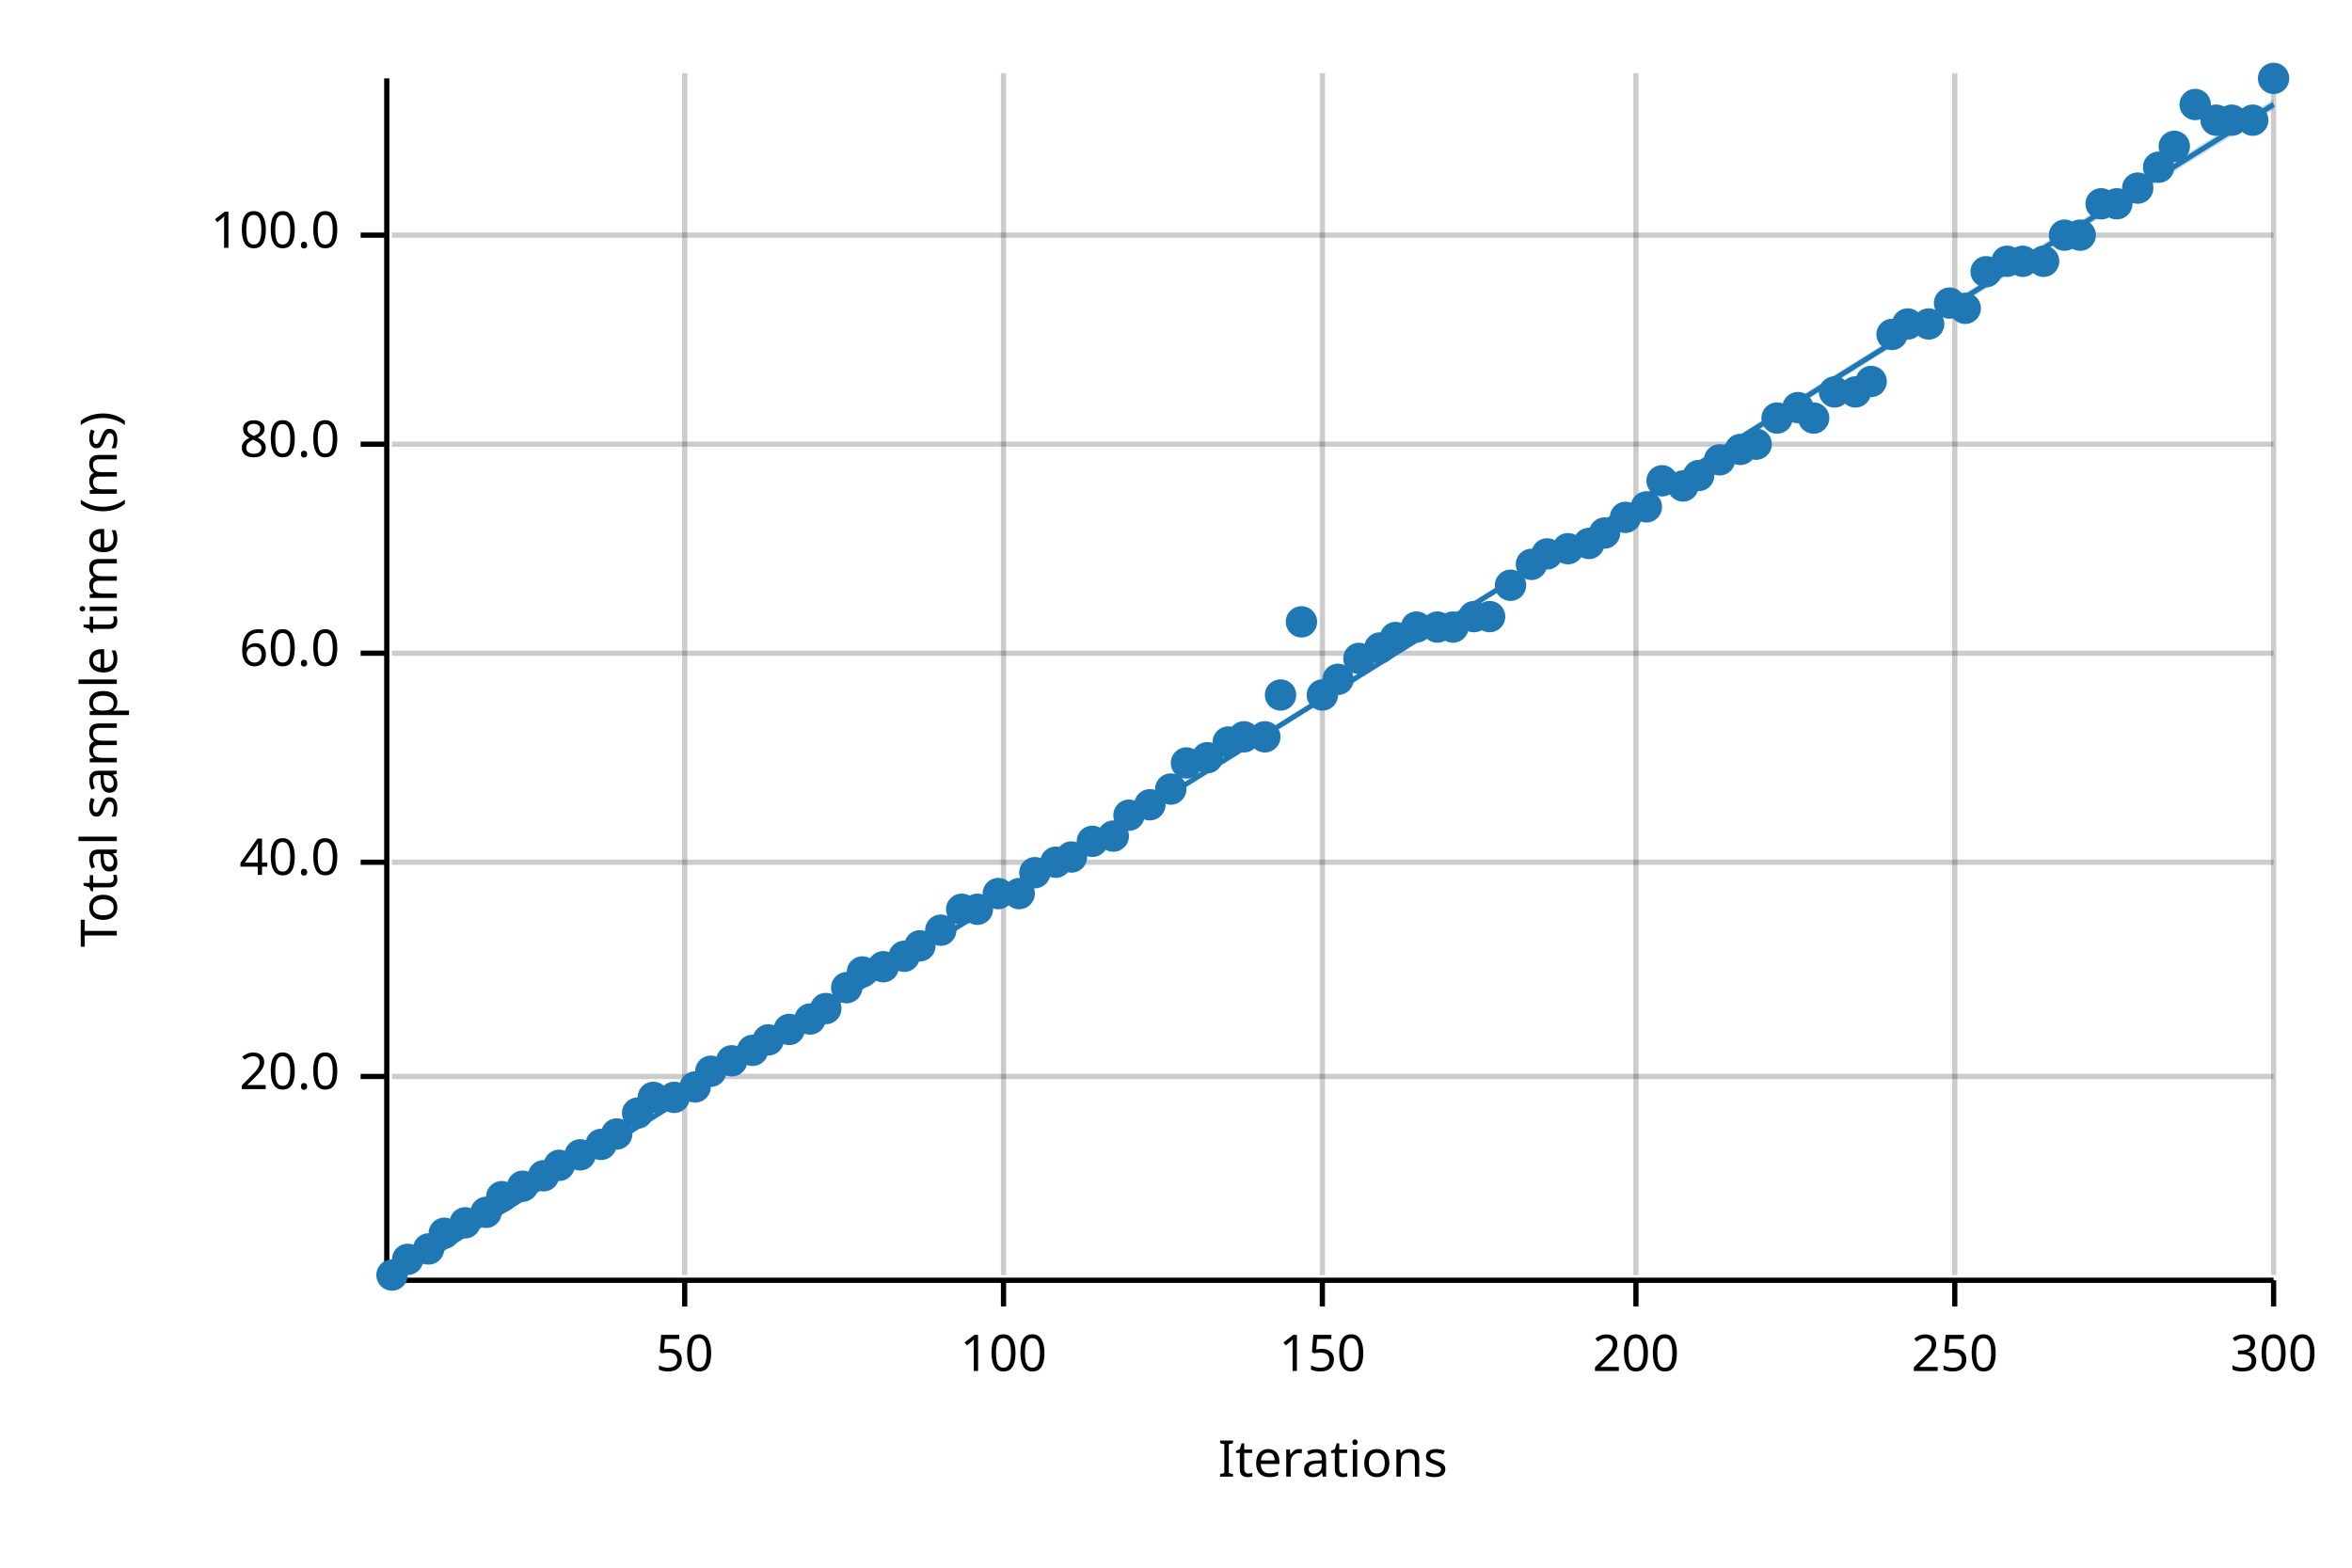
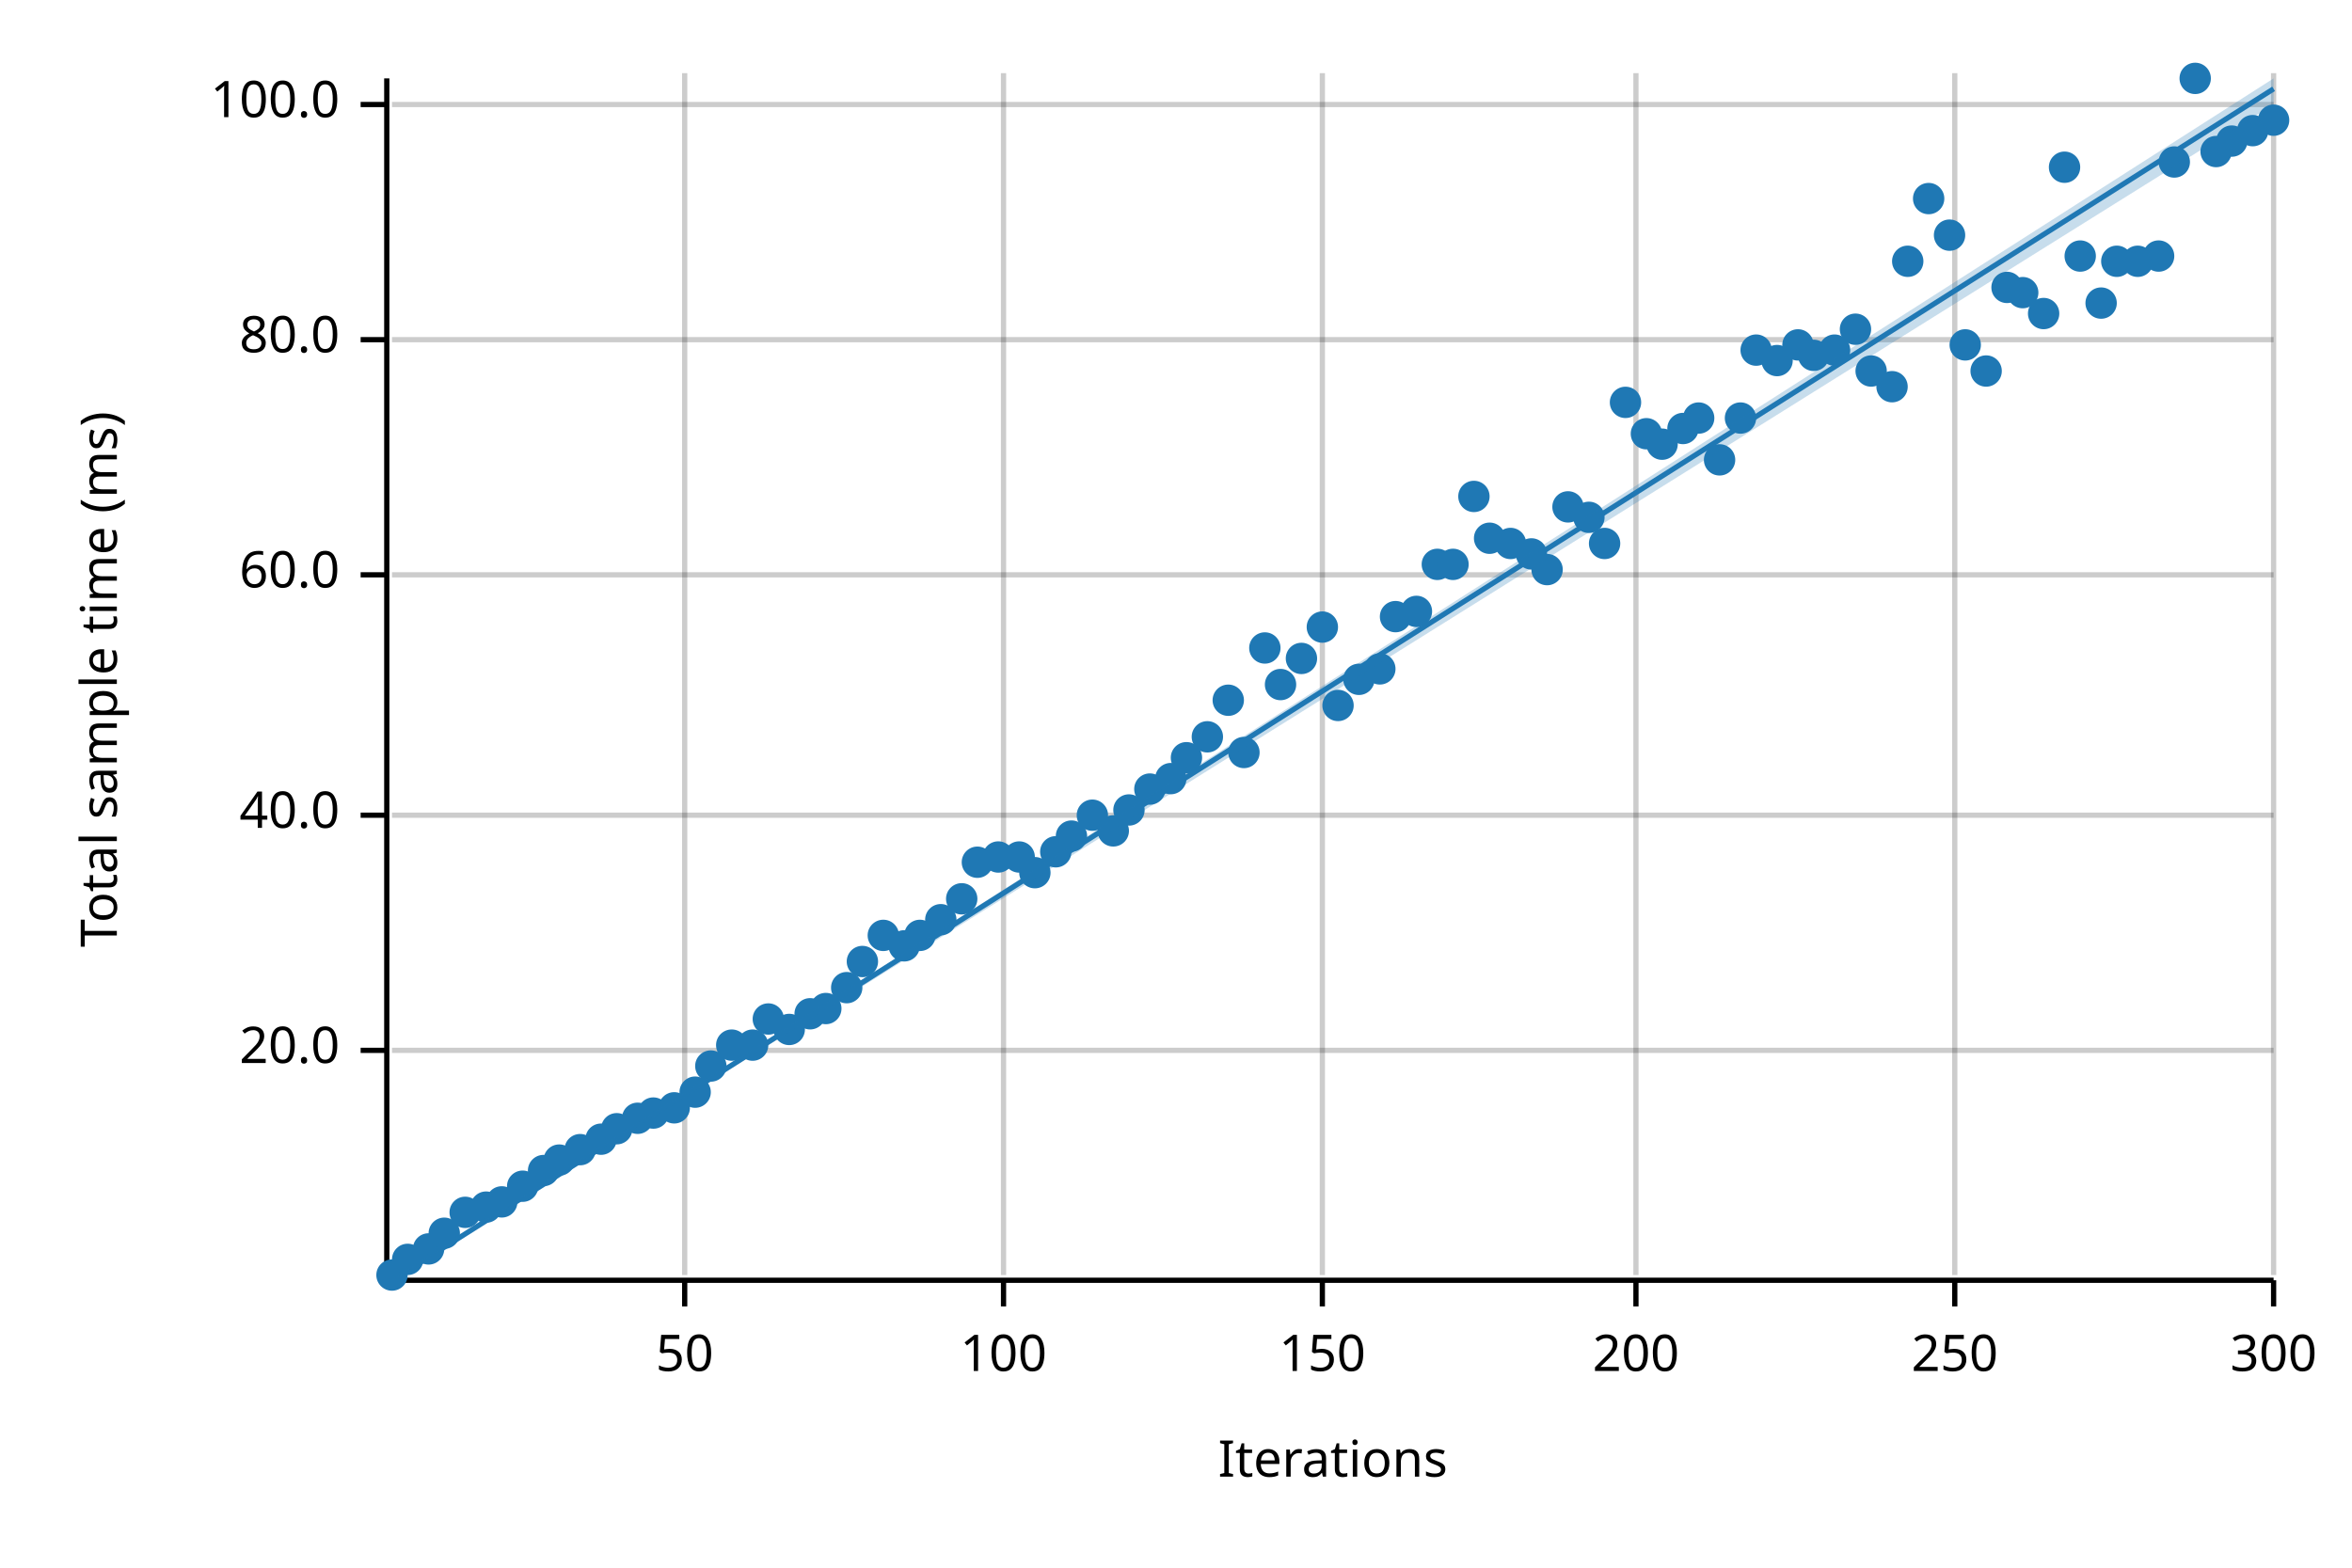
<svg xmlns="http://www.w3.org/2000/svg" width="450" height="300" viewBox="0 0 450 300">
  <text x="15" y="130" dy="0.76em" text-anchor="middle" font-family="sans-serif" font-size="9.677" opacity="1" fill="#000000" transform="rotate(270, 15, 130)">
Total sample time (ms)
</text>
  <text x="255" y="285" dy="-0.5ex" text-anchor="middle" font-family="sans-serif" font-size="9.677" opacity="1" fill="#000000">
Iterations
</text>
  <line opacity="0.2" stroke="#000000" stroke-width="1" x1="131" y1="244" x2="131" y2="14" />
  <line opacity="0.2" stroke="#000000" stroke-width="1" x1="192" y1="244" x2="192" y2="14" />
  <line opacity="0.2" stroke="#000000" stroke-width="1" x1="253" y1="244" x2="253" y2="14" />
  <line opacity="0.2" stroke="#000000" stroke-width="1" x1="313" y1="244" x2="313" y2="14" />
  <line opacity="0.2" stroke="#000000" stroke-width="1" x1="374" y1="244" x2="374" y2="14" />
  <line opacity="0.2" stroke="#000000" stroke-width="1" x1="435" y1="244" x2="435" y2="14" />
-   <line opacity="0.2" stroke="#000000" stroke-width="1" x1="75" y1="206" x2="435" y2="206" />
-   <line opacity="0.2" stroke="#000000" stroke-width="1" x1="75" y1="165" x2="435" y2="165" />
-   <line opacity="0.2" stroke="#000000" stroke-width="1" x1="75" y1="125" x2="435" y2="125" />
-   <line opacity="0.2" stroke="#000000" stroke-width="1" x1="75" y1="85" x2="435" y2="85" />
-   <line opacity="0.2" stroke="#000000" stroke-width="1" x1="75" y1="45" x2="435" y2="45" />
+   <line opacity="0.2" stroke="#000000" stroke-width="1" x1="75" y1="201" x2="435" y2="201" />
+   <line opacity="0.2" stroke="#000000" stroke-width="1" x1="75" y1="156" x2="435" y2="156" />
+   <line opacity="0.2" stroke="#000000" stroke-width="1" x1="75" y1="110" x2="435" y2="110" />
+   <line opacity="0.2" stroke="#000000" stroke-width="1" x1="75" y1="65" x2="435" y2="65" />
+   <line opacity="0.2" stroke="#000000" stroke-width="1" x1="75" y1="20" x2="435" y2="20" />
  <polyline fill="none" opacity="1" stroke="#000000" stroke-width="1" points="74,15 74,245 " />
-   <text x="65" y="206" dy="0.5ex" text-anchor="end" font-family="sans-serif" font-size="9.677" opacity="1" fill="#000000">
+   <text x="65" y="201" dy="0.5ex" text-anchor="end" font-family="sans-serif" font-size="9.677" opacity="1" fill="#000000">
20.0
</text>
-   <polyline fill="none" opacity="1" stroke="#000000" stroke-width="1" points="69,206 74,206 " />
-   <text x="65" y="165" dy="0.5ex" text-anchor="end" font-family="sans-serif" font-size="9.677" opacity="1" fill="#000000">
+   <polyline fill="none" opacity="1" stroke="#000000" stroke-width="1" points="69,201 74,201 " />
+   <text x="65" y="156" dy="0.5ex" text-anchor="end" font-family="sans-serif" font-size="9.677" opacity="1" fill="#000000">
40.0
</text>
-   <polyline fill="none" opacity="1" stroke="#000000" stroke-width="1" points="69,165 74,165 " />
-   <text x="65" y="125" dy="0.5ex" text-anchor="end" font-family="sans-serif" font-size="9.677" opacity="1" fill="#000000">
+   <polyline fill="none" opacity="1" stroke="#000000" stroke-width="1" points="69,156 74,156 " />
+   <text x="65" y="110" dy="0.5ex" text-anchor="end" font-family="sans-serif" font-size="9.677" opacity="1" fill="#000000">
60.0
</text>
-   <polyline fill="none" opacity="1" stroke="#000000" stroke-width="1" points="69,125 74,125 " />
-   <text x="65" y="85" dy="0.5ex" text-anchor="end" font-family="sans-serif" font-size="9.677" opacity="1" fill="#000000">
+   <polyline fill="none" opacity="1" stroke="#000000" stroke-width="1" points="69,110 74,110 " />
+   <text x="65" y="65" dy="0.5ex" text-anchor="end" font-family="sans-serif" font-size="9.677" opacity="1" fill="#000000">
80.0
</text>
-   <polyline fill="none" opacity="1" stroke="#000000" stroke-width="1" points="69,85 74,85 " />
-   <text x="65" y="45" dy="0.5ex" text-anchor="end" font-family="sans-serif" font-size="9.677" opacity="1" fill="#000000">
+   <polyline fill="none" opacity="1" stroke="#000000" stroke-width="1" points="69,65 74,65 " />
+   <text x="65" y="20" dy="0.5ex" text-anchor="end" font-family="sans-serif" font-size="9.677" opacity="1" fill="#000000">
100.0
</text>
-   <polyline fill="none" opacity="1" stroke="#000000" stroke-width="1" points="69,45 74,45 " />
+   <polyline fill="none" opacity="1" stroke="#000000" stroke-width="1" points="69,20 74,20 " />
  <polyline fill="none" opacity="1" stroke="#000000" stroke-width="1" points="75,245 435,245 " />
  <text x="131" y="255" dy="0.76em" text-anchor="middle" font-family="sans-serif" font-size="9.677" opacity="1" fill="#000000">
50
</text>
  <polyline fill="none" opacity="1" stroke="#000000" stroke-width="1" points="131,245 131,250 " />
  <text x="192" y="255" dy="0.76em" text-anchor="middle" font-family="sans-serif" font-size="9.677" opacity="1" fill="#000000">
100
</text>
  <polyline fill="none" opacity="1" stroke="#000000" stroke-width="1" points="192,245 192,250 " />
  <text x="253" y="255" dy="0.76em" text-anchor="middle" font-family="sans-serif" font-size="9.677" opacity="1" fill="#000000">
150
</text>
  <polyline fill="none" opacity="1" stroke="#000000" stroke-width="1" points="253,245 253,250 " />
  <text x="313" y="255" dy="0.76em" text-anchor="middle" font-family="sans-serif" font-size="9.677" opacity="1" fill="#000000">
200
</text>
  <polyline fill="none" opacity="1" stroke="#000000" stroke-width="1" points="313,245 313,250 " />
  <text x="374" y="255" dy="0.76em" text-anchor="middle" font-family="sans-serif" font-size="9.677" opacity="1" fill="#000000">
250
</text>
  <polyline fill="none" opacity="1" stroke="#000000" stroke-width="1" points="374,245 374,250 " />
  <text x="435" y="255" dy="0.76em" text-anchor="middle" font-family="sans-serif" font-size="9.677" opacity="1" fill="#000000">
300
</text>
  <polyline fill="none" opacity="1" stroke="#000000" stroke-width="1" points="435,245 435,250 " />
  <circle cx="75" cy="244" r="3" opacity="1" fill="#1F78B4" stroke="none" />
  <circle cx="78" cy="241" r="3" opacity="1" fill="#1F78B4" stroke="none" />
  <circle cx="82" cy="239" r="3" opacity="1" fill="#1F78B4" stroke="none" />
  <circle cx="85" cy="236" r="3" opacity="1" fill="#1F78B4" stroke="none" />
-   <circle cx="89" cy="234" r="3" opacity="1" fill="#1F78B4" stroke="none" />
-   <circle cx="93" cy="232" r="3" opacity="1" fill="#1F78B4" stroke="none" />
-   <circle cx="96" cy="229" r="3" opacity="1" fill="#1F78B4" stroke="none" />
+   <circle cx="89" cy="232" r="3" opacity="1" fill="#1F78B4" stroke="none" />
+   <circle cx="93" cy="231" r="3" opacity="1" fill="#1F78B4" stroke="none" />
+   <circle cx="96" cy="230" r="3" opacity="1" fill="#1F78B4" stroke="none" />
  <circle cx="100" cy="227" r="3" opacity="1" fill="#1F78B4" stroke="none" />
-   <circle cx="104" cy="225" r="3" opacity="1" fill="#1F78B4" stroke="none" />
-   <circle cx="107" cy="223" r="3" opacity="1" fill="#1F78B4" stroke="none" />
-   <circle cx="111" cy="221" r="3" opacity="1" fill="#1F78B4" stroke="none" />
-   <circle cx="115" cy="219" r="3" opacity="1" fill="#1F78B4" stroke="none" />
-   <circle cx="118" cy="217" r="3" opacity="1" fill="#1F78B4" stroke="none" />
-   <circle cx="122" cy="213" r="3" opacity="1" fill="#1F78B4" stroke="none" />
-   <circle cx="125" cy="210" r="3" opacity="1" fill="#1F78B4" stroke="none" />
-   <circle cx="129" cy="210" r="3" opacity="1" fill="#1F78B4" stroke="none" />
-   <circle cx="133" cy="208" r="3" opacity="1" fill="#1F78B4" stroke="none" />
-   <circle cx="136" cy="205" r="3" opacity="1" fill="#1F78B4" stroke="none" />
-   <circle cx="140" cy="203" r="3" opacity="1" fill="#1F78B4" stroke="none" />
-   <circle cx="144" cy="201" r="3" opacity="1" fill="#1F78B4" stroke="none" />
-   <circle cx="147" cy="199" r="3" opacity="1" fill="#1F78B4" stroke="none" />
+   <circle cx="104" cy="224" r="3" opacity="1" fill="#1F78B4" stroke="none" />
+   <circle cx="107" cy="222" r="3" opacity="1" fill="#1F78B4" stroke="none" />
+   <circle cx="111" cy="220" r="3" opacity="1" fill="#1F78B4" stroke="none" />
+   <circle cx="115" cy="218" r="3" opacity="1" fill="#1F78B4" stroke="none" />
+   <circle cx="118" cy="216" r="3" opacity="1" fill="#1F78B4" stroke="none" />
+   <circle cx="122" cy="214" r="3" opacity="1" fill="#1F78B4" stroke="none" />
+   <circle cx="125" cy="213" r="3" opacity="1" fill="#1F78B4" stroke="none" />
+   <circle cx="129" cy="212" r="3" opacity="1" fill="#1F78B4" stroke="none" />
+   <circle cx="133" cy="209" r="3" opacity="1" fill="#1F78B4" stroke="none" />
+   <circle cx="136" cy="204" r="3" opacity="1" fill="#1F78B4" stroke="none" />
+   <circle cx="140" cy="200" r="3" opacity="1" fill="#1F78B4" stroke="none" />
+   <circle cx="144" cy="200" r="3" opacity="1" fill="#1F78B4" stroke="none" />
+   <circle cx="147" cy="195" r="3" opacity="1" fill="#1F78B4" stroke="none" />
  <circle cx="151" cy="197" r="3" opacity="1" fill="#1F78B4" stroke="none" />
-   <circle cx="155" cy="195" r="3" opacity="1" fill="#1F78B4" stroke="none" />
+   <circle cx="155" cy="194" r="3" opacity="1" fill="#1F78B4" stroke="none" />
  <circle cx="158" cy="193" r="3" opacity="1" fill="#1F78B4" stroke="none" />
  <circle cx="162" cy="189" r="3" opacity="1" fill="#1F78B4" stroke="none" />
-   <circle cx="165" cy="186" r="3" opacity="1" fill="#1F78B4" stroke="none" />
-   <circle cx="169" cy="185" r="3" opacity="1" fill="#1F78B4" stroke="none" />
-   <circle cx="173" cy="183" r="3" opacity="1" fill="#1F78B4" stroke="none" />
-   <circle cx="176" cy="181" r="3" opacity="1" fill="#1F78B4" stroke="none" />
-   <circle cx="180" cy="178" r="3" opacity="1" fill="#1F78B4" stroke="none" />
-   <circle cx="184" cy="174" r="3" opacity="1" fill="#1F78B4" stroke="none" />
-   <circle cx="187" cy="174" r="3" opacity="1" fill="#1F78B4" stroke="none" />
-   <circle cx="191" cy="171" r="3" opacity="1" fill="#1F78B4" stroke="none" />
-   <circle cx="195" cy="171" r="3" opacity="1" fill="#1F78B4" stroke="none" />
+   <circle cx="165" cy="184" r="3" opacity="1" fill="#1F78B4" stroke="none" />
+   <circle cx="169" cy="179" r="3" opacity="1" fill="#1F78B4" stroke="none" />
+   <circle cx="173" cy="181" r="3" opacity="1" fill="#1F78B4" stroke="none" />
+   <circle cx="176" cy="179" r="3" opacity="1" fill="#1F78B4" stroke="none" />
+   <circle cx="180" cy="176" r="3" opacity="1" fill="#1F78B4" stroke="none" />
+   <circle cx="184" cy="172" r="3" opacity="1" fill="#1F78B4" stroke="none" />
+   <circle cx="187" cy="165" r="3" opacity="1" fill="#1F78B4" stroke="none" />
+   <circle cx="191" cy="164" r="3" opacity="1" fill="#1F78B4" stroke="none" />
+   <circle cx="195" cy="164" r="3" opacity="1" fill="#1F78B4" stroke="none" />
  <circle cx="198" cy="167" r="3" opacity="1" fill="#1F78B4" stroke="none" />
-   <circle cx="202" cy="165" r="3" opacity="1" fill="#1F78B4" stroke="none" />
-   <circle cx="205" cy="164" r="3" opacity="1" fill="#1F78B4" stroke="none" />
-   <circle cx="209" cy="161" r="3" opacity="1" fill="#1F78B4" stroke="none" />
-   <circle cx="213" cy="160" r="3" opacity="1" fill="#1F78B4" stroke="none" />
-   <circle cx="216" cy="156" r="3" opacity="1" fill="#1F78B4" stroke="none" />
-   <circle cx="220" cy="154" r="3" opacity="1" fill="#1F78B4" stroke="none" />
-   <circle cx="224" cy="151" r="3" opacity="1" fill="#1F78B4" stroke="none" />
-   <circle cx="227" cy="146" r="3" opacity="1" fill="#1F78B4" stroke="none" />
-   <circle cx="231" cy="145" r="3" opacity="1" fill="#1F78B4" stroke="none" />
-   <circle cx="235" cy="142" r="3" opacity="1" fill="#1F78B4" stroke="none" />
-   <circle cx="238" cy="141" r="3" opacity="1" fill="#1F78B4" stroke="none" />
-   <circle cx="242" cy="141" r="3" opacity="1" fill="#1F78B4" stroke="none" />
-   <circle cx="245" cy="133" r="3" opacity="1" fill="#1F78B4" stroke="none" />
-   <circle cx="249" cy="119" r="3" opacity="1" fill="#1F78B4" stroke="none" />
-   <circle cx="253" cy="133" r="3" opacity="1" fill="#1F78B4" stroke="none" />
-   <circle cx="256" cy="130" r="3" opacity="1" fill="#1F78B4" stroke="none" />
-   <circle cx="260" cy="126" r="3" opacity="1" fill="#1F78B4" stroke="none" />
-   <circle cx="264" cy="124" r="3" opacity="1" fill="#1F78B4" stroke="none" />
-   <circle cx="267" cy="122" r="3" opacity="1" fill="#1F78B4" stroke="none" />
-   <circle cx="271" cy="120" r="3" opacity="1" fill="#1F78B4" stroke="none" />
-   <circle cx="275" cy="120" r="3" opacity="1" fill="#1F78B4" stroke="none" />
-   <circle cx="278" cy="120" r="3" opacity="1" fill="#1F78B4" stroke="none" />
-   <circle cx="282" cy="118" r="3" opacity="1" fill="#1F78B4" stroke="none" />
-   <circle cx="285" cy="118" r="3" opacity="1" fill="#1F78B4" stroke="none" />
-   <circle cx="289" cy="112" r="3" opacity="1" fill="#1F78B4" stroke="none" />
-   <circle cx="293" cy="108" r="3" opacity="1" fill="#1F78B4" stroke="none" />
-   <circle cx="296" cy="106" r="3" opacity="1" fill="#1F78B4" stroke="none" />
-   <circle cx="300" cy="105" r="3" opacity="1" fill="#1F78B4" stroke="none" />
-   <circle cx="304" cy="104" r="3" opacity="1" fill="#1F78B4" stroke="none" />
-   <circle cx="307" cy="102" r="3" opacity="1" fill="#1F78B4" stroke="none" />
-   <circle cx="311" cy="99" r="3" opacity="1" fill="#1F78B4" stroke="none" />
-   <circle cx="315" cy="97" r="3" opacity="1" fill="#1F78B4" stroke="none" />
-   <circle cx="318" cy="92" r="3" opacity="1" fill="#1F78B4" stroke="none" />
-   <circle cx="322" cy="93" r="3" opacity="1" fill="#1F78B4" stroke="none" />
-   <circle cx="325" cy="91" r="3" opacity="1" fill="#1F78B4" stroke="none" />
+   <circle cx="202" cy="163" r="3" opacity="1" fill="#1F78B4" stroke="none" />
+   <circle cx="205" cy="160" r="3" opacity="1" fill="#1F78B4" stroke="none" />
+   <circle cx="209" cy="156" r="3" opacity="1" fill="#1F78B4" stroke="none" />
+   <circle cx="213" cy="159" r="3" opacity="1" fill="#1F78B4" stroke="none" />
+   <circle cx="216" cy="155" r="3" opacity="1" fill="#1F78B4" stroke="none" />
+   <circle cx="220" cy="151" r="3" opacity="1" fill="#1F78B4" stroke="none" />
+   <circle cx="224" cy="149" r="3" opacity="1" fill="#1F78B4" stroke="none" />
+   <circle cx="227" cy="145" r="3" opacity="1" fill="#1F78B4" stroke="none" />
+   <circle cx="231" cy="141" r="3" opacity="1" fill="#1F78B4" stroke="none" />
+   <circle cx="235" cy="134" r="3" opacity="1" fill="#1F78B4" stroke="none" />
+   <circle cx="238" cy="144" r="3" opacity="1" fill="#1F78B4" stroke="none" />
+   <circle cx="242" cy="124" r="3" opacity="1" fill="#1F78B4" stroke="none" />
+   <circle cx="245" cy="131" r="3" opacity="1" fill="#1F78B4" stroke="none" />
+   <circle cx="249" cy="126" r="3" opacity="1" fill="#1F78B4" stroke="none" />
+   <circle cx="253" cy="120" r="3" opacity="1" fill="#1F78B4" stroke="none" />
+   <circle cx="256" cy="135" r="3" opacity="1" fill="#1F78B4" stroke="none" />
+   <circle cx="260" cy="130" r="3" opacity="1" fill="#1F78B4" stroke="none" />
+   <circle cx="264" cy="128" r="3" opacity="1" fill="#1F78B4" stroke="none" />
+   <circle cx="267" cy="118" r="3" opacity="1" fill="#1F78B4" stroke="none" />
+   <circle cx="271" cy="117" r="3" opacity="1" fill="#1F78B4" stroke="none" />
+   <circle cx="275" cy="108" r="3" opacity="1" fill="#1F78B4" stroke="none" />
+   <circle cx="278" cy="108" r="3" opacity="1" fill="#1F78B4" stroke="none" />
+   <circle cx="282" cy="95" r="3" opacity="1" fill="#1F78B4" stroke="none" />
+   <circle cx="285" cy="103" r="3" opacity="1" fill="#1F78B4" stroke="none" />
+   <circle cx="289" cy="104" r="3" opacity="1" fill="#1F78B4" stroke="none" />
+   <circle cx="293" cy="106" r="3" opacity="1" fill="#1F78B4" stroke="none" />
+   <circle cx="296" cy="109" r="3" opacity="1" fill="#1F78B4" stroke="none" />
+   <circle cx="300" cy="97" r="3" opacity="1" fill="#1F78B4" stroke="none" />
+   <circle cx="304" cy="99" r="3" opacity="1" fill="#1F78B4" stroke="none" />
+   <circle cx="307" cy="104" r="3" opacity="1" fill="#1F78B4" stroke="none" />
+   <circle cx="311" cy="77" r="3" opacity="1" fill="#1F78B4" stroke="none" />
+   <circle cx="315" cy="83" r="3" opacity="1" fill="#1F78B4" stroke="none" />
+   <circle cx="318" cy="85" r="3" opacity="1" fill="#1F78B4" stroke="none" />
+   <circle cx="322" cy="82" r="3" opacity="1" fill="#1F78B4" stroke="none" />
+   <circle cx="325" cy="80" r="3" opacity="1" fill="#1F78B4" stroke="none" />
  <circle cx="329" cy="88" r="3" opacity="1" fill="#1F78B4" stroke="none" />
-   <circle cx="333" cy="86" r="3" opacity="1" fill="#1F78B4" stroke="none" />
-   <circle cx="336" cy="85" r="3" opacity="1" fill="#1F78B4" stroke="none" />
-   <circle cx="340" cy="80" r="3" opacity="1" fill="#1F78B4" stroke="none" />
-   <circle cx="344" cy="78" r="3" opacity="1" fill="#1F78B4" stroke="none" />
-   <circle cx="347" cy="80" r="3" opacity="1" fill="#1F78B4" stroke="none" />
-   <circle cx="351" cy="75" r="3" opacity="1" fill="#1F78B4" stroke="none" />
-   <circle cx="355" cy="75" r="3" opacity="1" fill="#1F78B4" stroke="none" />
-   <circle cx="358" cy="73" r="3" opacity="1" fill="#1F78B4" stroke="none" />
-   <circle cx="362" cy="64" r="3" opacity="1" fill="#1F78B4" stroke="none" />
-   <circle cx="365" cy="62" r="3" opacity="1" fill="#1F78B4" stroke="none" />
-   <circle cx="369" cy="62" r="3" opacity="1" fill="#1F78B4" stroke="none" />
-   <circle cx="373" cy="58" r="3" opacity="1" fill="#1F78B4" stroke="none" />
-   <circle cx="376" cy="59" r="3" opacity="1" fill="#1F78B4" stroke="none" />
-   <circle cx="380" cy="52" r="3" opacity="1" fill="#1F78B4" stroke="none" />
-   <circle cx="384" cy="50" r="3" opacity="1" fill="#1F78B4" stroke="none" />
-   <circle cx="387" cy="50" r="3" opacity="1" fill="#1F78B4" stroke="none" />
-   <circle cx="391" cy="50" r="3" opacity="1" fill="#1F78B4" stroke="none" />
-   <circle cx="395" cy="45" r="3" opacity="1" fill="#1F78B4" stroke="none" />
-   <circle cx="398" cy="45" r="3" opacity="1" fill="#1F78B4" stroke="none" />
-   <circle cx="402" cy="39" r="3" opacity="1" fill="#1F78B4" stroke="none" />
-   <circle cx="405" cy="39" r="3" opacity="1" fill="#1F78B4" stroke="none" />
-   <circle cx="409" cy="36" r="3" opacity="1" fill="#1F78B4" stroke="none" />
-   <circle cx="413" cy="32" r="3" opacity="1" fill="#1F78B4" stroke="none" />
-   <circle cx="416" cy="28" r="3" opacity="1" fill="#1F78B4" stroke="none" />
-   <circle cx="420" cy="20" r="3" opacity="1" fill="#1F78B4" stroke="none" />
-   <circle cx="424" cy="23" r="3" opacity="1" fill="#1F78B4" stroke="none" />
-   <circle cx="427" cy="23" r="3" opacity="1" fill="#1F78B4" stroke="none" />
-   <circle cx="431" cy="23" r="3" opacity="1" fill="#1F78B4" stroke="none" />
-   <circle cx="435" cy="15" r="3" opacity="1" fill="#1F78B4" stroke="none" />
-   <polyline fill="none" opacity="1" stroke="#1F78B4" stroke-width="1" points="75,245 435,20 " />
-   <polygon opacity="0.25" fill="#1F78B4" points="75,245 435,21 435,19 " />
+   <circle cx="333" cy="80" r="3" opacity="1" fill="#1F78B4" stroke="none" />
+   <circle cx="336" cy="67" r="3" opacity="1" fill="#1F78B4" stroke="none" />
+   <circle cx="340" cy="69" r="3" opacity="1" fill="#1F78B4" stroke="none" />
+   <circle cx="344" cy="66" r="3" opacity="1" fill="#1F78B4" stroke="none" />
+   <circle cx="347" cy="68" r="3" opacity="1" fill="#1F78B4" stroke="none" />
+   <circle cx="351" cy="67" r="3" opacity="1" fill="#1F78B4" stroke="none" />
+   <circle cx="355" cy="63" r="3" opacity="1" fill="#1F78B4" stroke="none" />
+   <circle cx="358" cy="71" r="3" opacity="1" fill="#1F78B4" stroke="none" />
+   <circle cx="362" cy="74" r="3" opacity="1" fill="#1F78B4" stroke="none" />
+   <circle cx="365" cy="50" r="3" opacity="1" fill="#1F78B4" stroke="none" />
+   <circle cx="369" cy="38" r="3" opacity="1" fill="#1F78B4" stroke="none" />
+   <circle cx="373" cy="45" r="3" opacity="1" fill="#1F78B4" stroke="none" />
+   <circle cx="376" cy="66" r="3" opacity="1" fill="#1F78B4" stroke="none" />
+   <circle cx="380" cy="71" r="3" opacity="1" fill="#1F78B4" stroke="none" />
+   <circle cx="384" cy="55" r="3" opacity="1" fill="#1F78B4" stroke="none" />
+   <circle cx="387" cy="56" r="3" opacity="1" fill="#1F78B4" stroke="none" />
+   <circle cx="391" cy="60" r="3" opacity="1" fill="#1F78B4" stroke="none" />
+   <circle cx="395" cy="32" r="3" opacity="1" fill="#1F78B4" stroke="none" />
+   <circle cx="398" cy="49" r="3" opacity="1" fill="#1F78B4" stroke="none" />
+   <circle cx="402" cy="58" r="3" opacity="1" fill="#1F78B4" stroke="none" />
+   <circle cx="405" cy="50" r="3" opacity="1" fill="#1F78B4" stroke="none" />
+   <circle cx="409" cy="50" r="3" opacity="1" fill="#1F78B4" stroke="none" />
+   <circle cx="413" cy="49" r="3" opacity="1" fill="#1F78B4" stroke="none" />
+   <circle cx="416" cy="31" r="3" opacity="1" fill="#1F78B4" stroke="none" />
+   <circle cx="420" cy="15" r="3" opacity="1" fill="#1F78B4" stroke="none" />
+   <circle cx="424" cy="29" r="3" opacity="1" fill="#1F78B4" stroke="none" />
+   <circle cx="427" cy="27" r="3" opacity="1" fill="#1F78B4" stroke="none" />
+   <circle cx="431" cy="25" r="3" opacity="1" fill="#1F78B4" stroke="none" />
+   <circle cx="435" cy="23" r="3" opacity="1" fill="#1F78B4" stroke="none" />
+   <polyline fill="none" opacity="1" stroke="#1F78B4" stroke-width="1" points="75,245 435,17 " />
+   <polygon opacity="0.25" fill="#1F78B4" points="75,245 435,20 435,15 " />
</svg>
